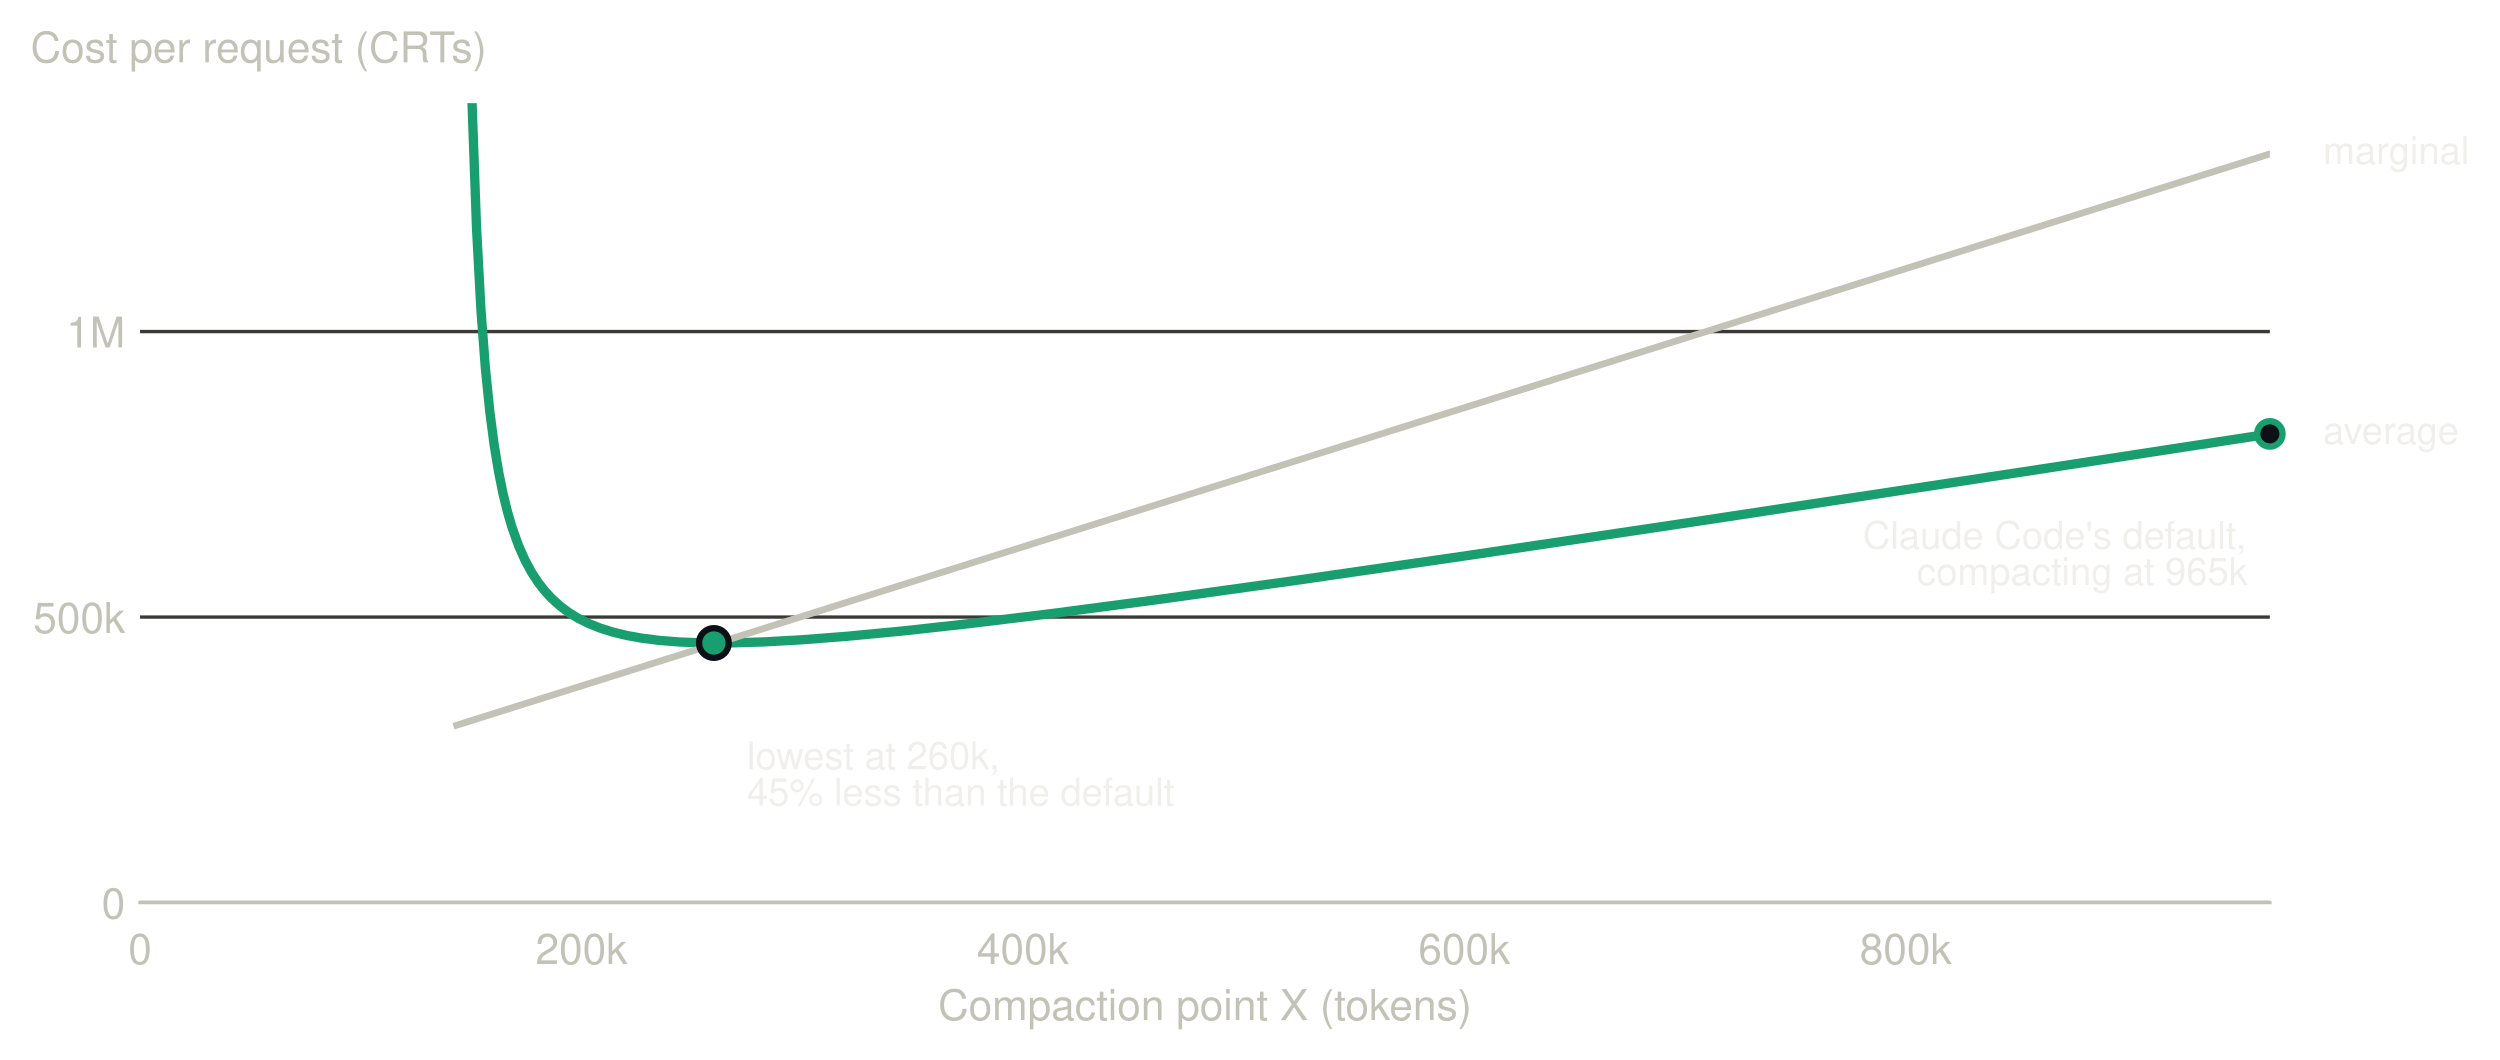
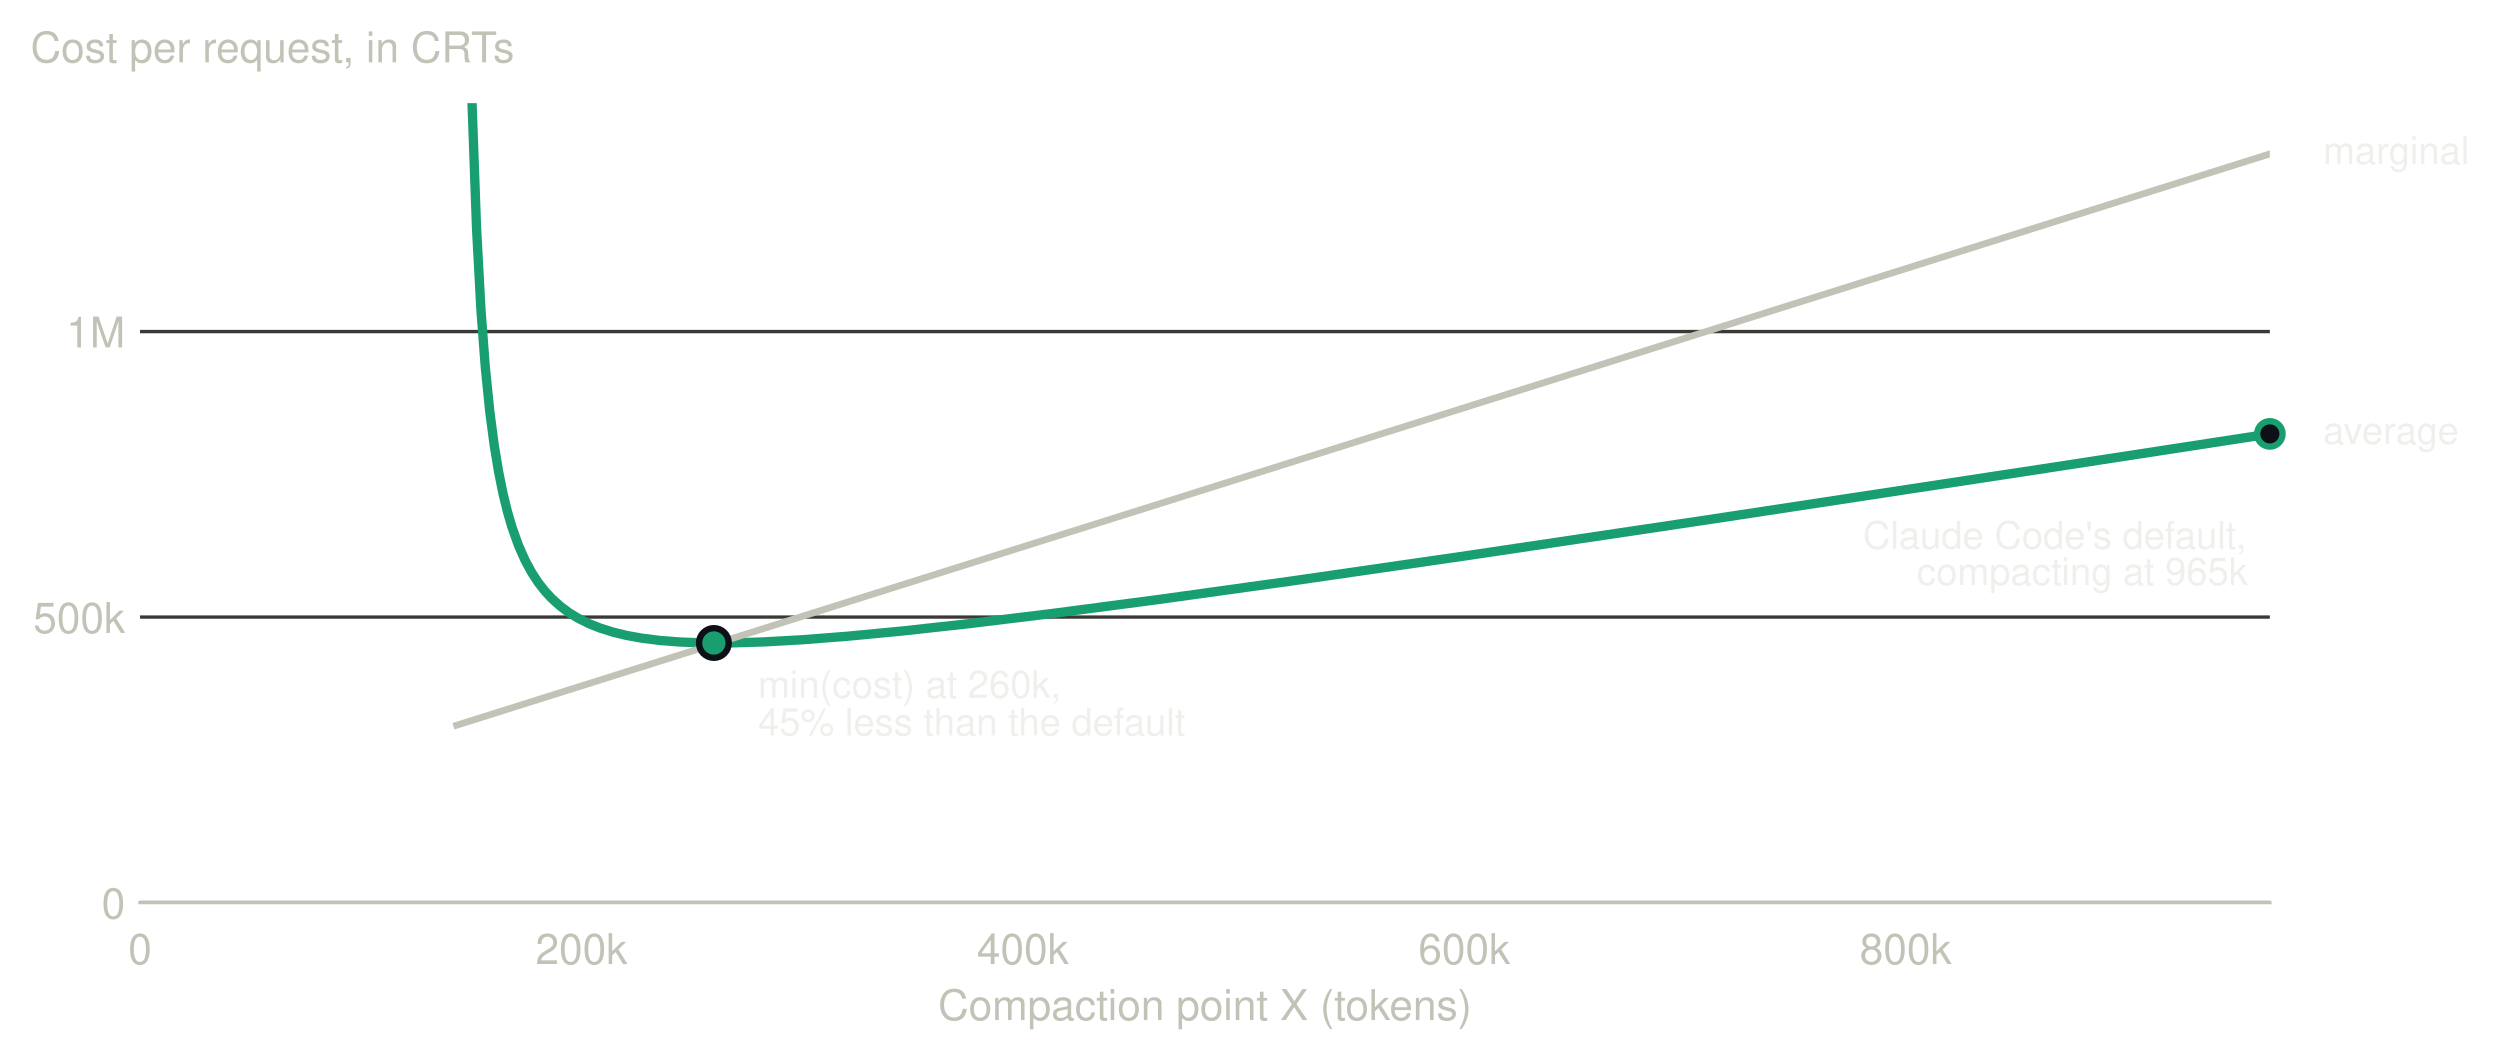
<svg xmlns="http://www.w3.org/2000/svg" xmlns:xlink="http://www.w3.org/1999/xlink" width="589.487pt" height="249.804pt" viewBox="0 0 589.487 249.804" version="1.1">
  <defs>
    <style type="text/css">*{stroke-linejoin: round; stroke-linecap: butt}</style>
  </defs>
  <g id="figure_1">
    <g id="patch_1">
      <path d="M 0 249.804  L 589.487 249.804  L 589.487 -0  L 0 -0  L 0 249.804  z " style="fill: none" />
    </g>
    <g id="axes_1">
      <g id="patch_2">
        <path d="M 33.02 212.82  L 535.22 212.82  L 535.22 24.324  L 33.02 24.324  L 33.02 212.82  z " style="fill: none" />
      </g>
      <g id="matplotlib.axis_1">
        <g id="xtick_1">
          <g id="line2d_1" />
          <g id="text_1">
            <text style="font-size: 10px; font-family: 'Helvetica', 'Arial', 'DejaVu Sans'; text-anchor: middle; fill: #c3c2b7" x="33.02" y="227.32" transform="rotate(-0 33.02 227.3202)">0</text>
          </g>
        </g>
        <g id="xtick_2">
          <g id="line2d_2" />
          <g id="text_2">
            <text style="font-size: 10px; font-family: 'Helvetica', 'Arial', 'DejaVu Sans'; text-anchor: middle; fill: #c3c2b7" x="137.103" y="227.32" transform="rotate(-0 137.1029 227.3202)">200k</text>
          </g>
        </g>
        <g id="xtick_3">
          <g id="line2d_3" />
          <g id="text_3">
            <text style="font-size: 10px; font-family: 'Helvetica', 'Arial', 'DejaVu Sans'; text-anchor: middle; fill: #c3c2b7" x="241.186" y="227.32" transform="rotate(-0 241.1858 227.3202)">400k</text>
          </g>
        </g>
        <g id="xtick_4">
          <g id="line2d_4" />
          <g id="text_4">
            <text style="font-size: 10px; font-family: 'Helvetica', 'Arial', 'DejaVu Sans'; text-anchor: middle; fill: #c3c2b7" x="345.269" y="227.32" transform="rotate(-0 345.2687 227.3202)">600k</text>
          </g>
        </g>
        <g id="xtick_5">
          <g id="line2d_5" />
          <g id="text_5">
            <text style="font-size: 10px; font-family: 'Helvetica', 'Arial', 'DejaVu Sans'; text-anchor: middle; fill: #c3c2b7" x="449.352" y="227.32" transform="rotate(-0 449.3516 227.3202)">800k</text>
          </g>
        </g>
        <g id="text_6">
          <text style="font-size: 10px; font-family: 'Helvetica', 'Arial', 'DejaVu Sans'; text-anchor: middle; fill: #c3c2b7" x="284.12" y="240.519" transform="rotate(-0 284.12 240.5194)">Compaction point X (tokens)</text>
        </g>
      </g>
      <g id="matplotlib.axis_2">
        <g id="ytick_1">
          <g id="line2d_6">
            <path d="M 33.02 212.82  L 535.22 212.82  " clip-path="url(#p1271b63b29)" style="fill: none; stroke: #3a3936; stroke-width: 0.8; stroke-linecap: square" />
          </g>
          <g id="line2d_7" />
          <g id="text_7">
            <text style="font-size: 10px; font-family: 'Helvetica', 'Arial', 'DejaVu Sans'; text-anchor: end; fill: #c3c2b7" x="29.52" y="216.57" transform="rotate(-0 29.52 216.5702)">0</text>
          </g>
        </g>
        <g id="ytick_2">
          <g id="line2d_8">
            <path d="M 33.02 145.5  L 535.22 145.5  " clip-path="url(#p1271b63b29)" style="fill: none; stroke: #3a3936; stroke-width: 0.8; stroke-linecap: square" />
          </g>
          <g id="line2d_9" />
          <g id="text_8">
            <text style="font-size: 10px; font-family: 'Helvetica', 'Arial', 'DejaVu Sans'; text-anchor: end; fill: #c3c2b7" x="29.52" y="149.25" transform="rotate(-0 29.52 149.2502)">500k</text>
          </g>
        </g>
        <g id="ytick_3">
          <g id="line2d_10">
            <path d="M 33.02 78.18  L 535.22 78.18  " clip-path="url(#p1271b63b29)" style="fill: none; stroke: #3a3936; stroke-width: 0.8; stroke-linecap: square" />
          </g>
          <g id="line2d_11" />
          <g id="text_9">
            <text style="font-size: 10px; font-family: 'Helvetica', 'Arial', 'DejaVu Sans'; text-anchor: end; fill: #c3c2b7" x="29.52" y="81.93" transform="rotate(-0 29.52 81.93022)">1M</text>
          </g>
        </g>
        <g id="text_10">
-           <text style="font-size: 10px; font-family: 'Helvetica', 'Arial', 'DejaVu Sans'; text-anchor: start; fill: #c3c2b7" x="7.2" y="14.7" transform="rotate(-0 7.2 14.7)">Cost per request (CRTs)</text>
+           <text style="font-size: 10px; font-family: 'Helvetica', 'Arial', 'DejaVu Sans'; text-anchor: start; fill: #c3c2b7" x="7.2" y="14.7" transform="rotate(-0 7.2 14.7)">Cost per request, in CRTs</text>
        </g>
      </g>
      <g id="line2d_12">
        <path d="M 110.708 -1  L 110.805 4.141  L 111.325 24.865  L 112.366 53.83  L 113.407 73.085  L 114.448 86.792  L 115.489 97.031  L 116.529 104.959  L 117.57 111.268  L 118.611 116.4  L 119.652 120.65  L 120.693 124.22  L 122.254 128.61  L 123.815 132.131  L 125.377 135.006  L 126.938 137.388  L 128.499 139.385  L 130.06 141.077  L 132.142 142.956  L 134.224 144.495  L 136.305 145.768  L 138.907 147.063  L 141.509 148.1  L 144.632 149.079  L 147.754 149.832  L 151.397 150.488  L 155.561 151.012  L 160.244 151.379  L 165.969 151.589  L 172.214 151.595  L 180.02 151.364  L 188.867 150.871  L 199.796 150.025  L 212.806 148.782  L 228.419 147.061  L 248.194 144.646  L 273.174 141.358  L 304.92 136.943  L 346.553 130.917  L 402.757 122.543  L 480.82 110.673  L 535.22 102.309  L 535.22 102.309  " clip-path="url(#p1271b63b29)" style="fill: none; stroke: #199e70; stroke-width: 2.2; stroke-linecap: square" />
      </g>
      <g id="line2d_13">
        <path d="M 107.682 171.001  L 535.22 36.286  L 535.22 36.286  " clip-path="url(#p1271b63b29)" style="fill: none; stroke: #c3c2b7; stroke-width: 1.6; stroke-linecap: square" />
      </g>
      <g id="patch_3">
        <path d="M 33.02 212.82  L 535.22 212.82  " style="fill: none; stroke: #c3c2b7; stroke-width: 0.8; stroke-linejoin: miter; stroke-linecap: square" />
      </g>
      <g id="text_11">
        <text style="font-size: 9px; font-family: 'Helvetica', 'Arial', 'DejaVu Sans'; text-anchor: start; fill: #f0efec" x="547.775" y="104.688" transform="rotate(-0 547.775 104.6883)">average</text>
      </g>
      <g id="text_12">
        <text style="font-size: 9px; font-family: 'Helvetica', 'Arial', 'DejaVu Sans'; text-anchor: start; fill: #f0efec" x="547.775" y="38.665" transform="rotate(-0 547.775 38.66514)">marginal</text>
      </g>
      <g id="line2d_14">
        <defs>
          <path id="m316f82e623" d="M 0 3.5  C 0.928 3.5 1.819 3.131 2.475 2.475  C 3.131 1.819 3.5 0.928 3.5 0  C 3.5 -0.928 3.131 -1.819 2.475 -2.475  C 1.819 -3.131 0.928 -3.5 0 -3.5  C -0.928 -3.5 -1.819 -3.131 -2.475 -2.475  C -3.131 -1.819 -3.5 -0.928 -3.5 0  C -3.5 0.928 -3.131 1.819 -2.475 2.475  C -1.819 3.131 -0.928 3.5 0 3.5  z " style="stroke: #0d1117; stroke-width: 1.5" />
        </defs>
        <g clip-path="url(#p1271b63b29)">
          <use xlink:href="#m316f82e623" x="168.328" y="151.615" style="fill: #199e70; stroke: #0d1117; stroke-width: 1.5" />
        </g>
      </g>
      <g id="text_13">
-         <text style="font-size: 9px; font-family: 'Helvetica', 'Arial', 'DejaVu Sans'; fill: #f0efec" transform="translate(176.134 181.3881)">lowest at 260k,</text>
-         <text style="font-size: 9px; font-family: 'Helvetica', 'Arial', 'DejaVu Sans'; fill: #f0efec" transform="translate(176.134 189.9355)">45% less than the default</text>
+         <text style="font-size: 9px; font-family: 'Helvetica', 'Arial', 'DejaVu Sans'; fill: #f0efec" transform="translate(178.7361 164.5581)">min(cost) at 260k,</text>
+         <text style="font-size: 9px; font-family: 'Helvetica', 'Arial', 'DejaVu Sans'; fill: #f0efec" transform="translate(178.7361 173.4127)">45% less than the default</text>
      </g>
      <g id="line2d_15">
        <defs>
          <path id="m46b5d92334" d="M 0 3  C 0.796 3 1.559 2.684 2.121 2.121  C 2.684 1.559 3 0.796 3 0  C 3 -0.796 2.684 -1.559 2.121 -2.121  C 1.559 -2.684 0.796 -3 0 -3  C -0.796 -3 -1.559 -2.684 -2.121 -2.121  C -2.684 -1.559 -3 -0.796 -3 0  C -3 0.796 -2.684 1.559 -2.121 2.121  C -1.559 2.684 -0.796 3 0 3  z " style="stroke: #199e70; stroke-width: 1.5" />
        </defs>
        <g>
          <use xlink:href="#m46b5d92334" x="535.22" y="102.309" style="fill: #0d1117; stroke: #199e70; stroke-width: 1.5" />
        </g>
      </g>
      <g id="text_14">
        <text style="font-size: 9px; font-family: 'Helvetica', 'Arial', 'DejaVu Sans'; fill: #f0efec" transform="translate(439.2438 129.389)">Claude Code's default,</text>
        <text style="font-size: 9px; font-family: 'Helvetica', 'Arial', 'DejaVu Sans'; fill: #f0efec" transform="translate(451.9746 137.9364)">compacting at 965k</text>
      </g>
    </g>
  </g>
  <defs>
    <clipPath id="p1271b63b29">
      <rect x="33.02" y="24.324" width="502.2" height="188.496" />
    </clipPath>
  </defs>
</svg>
